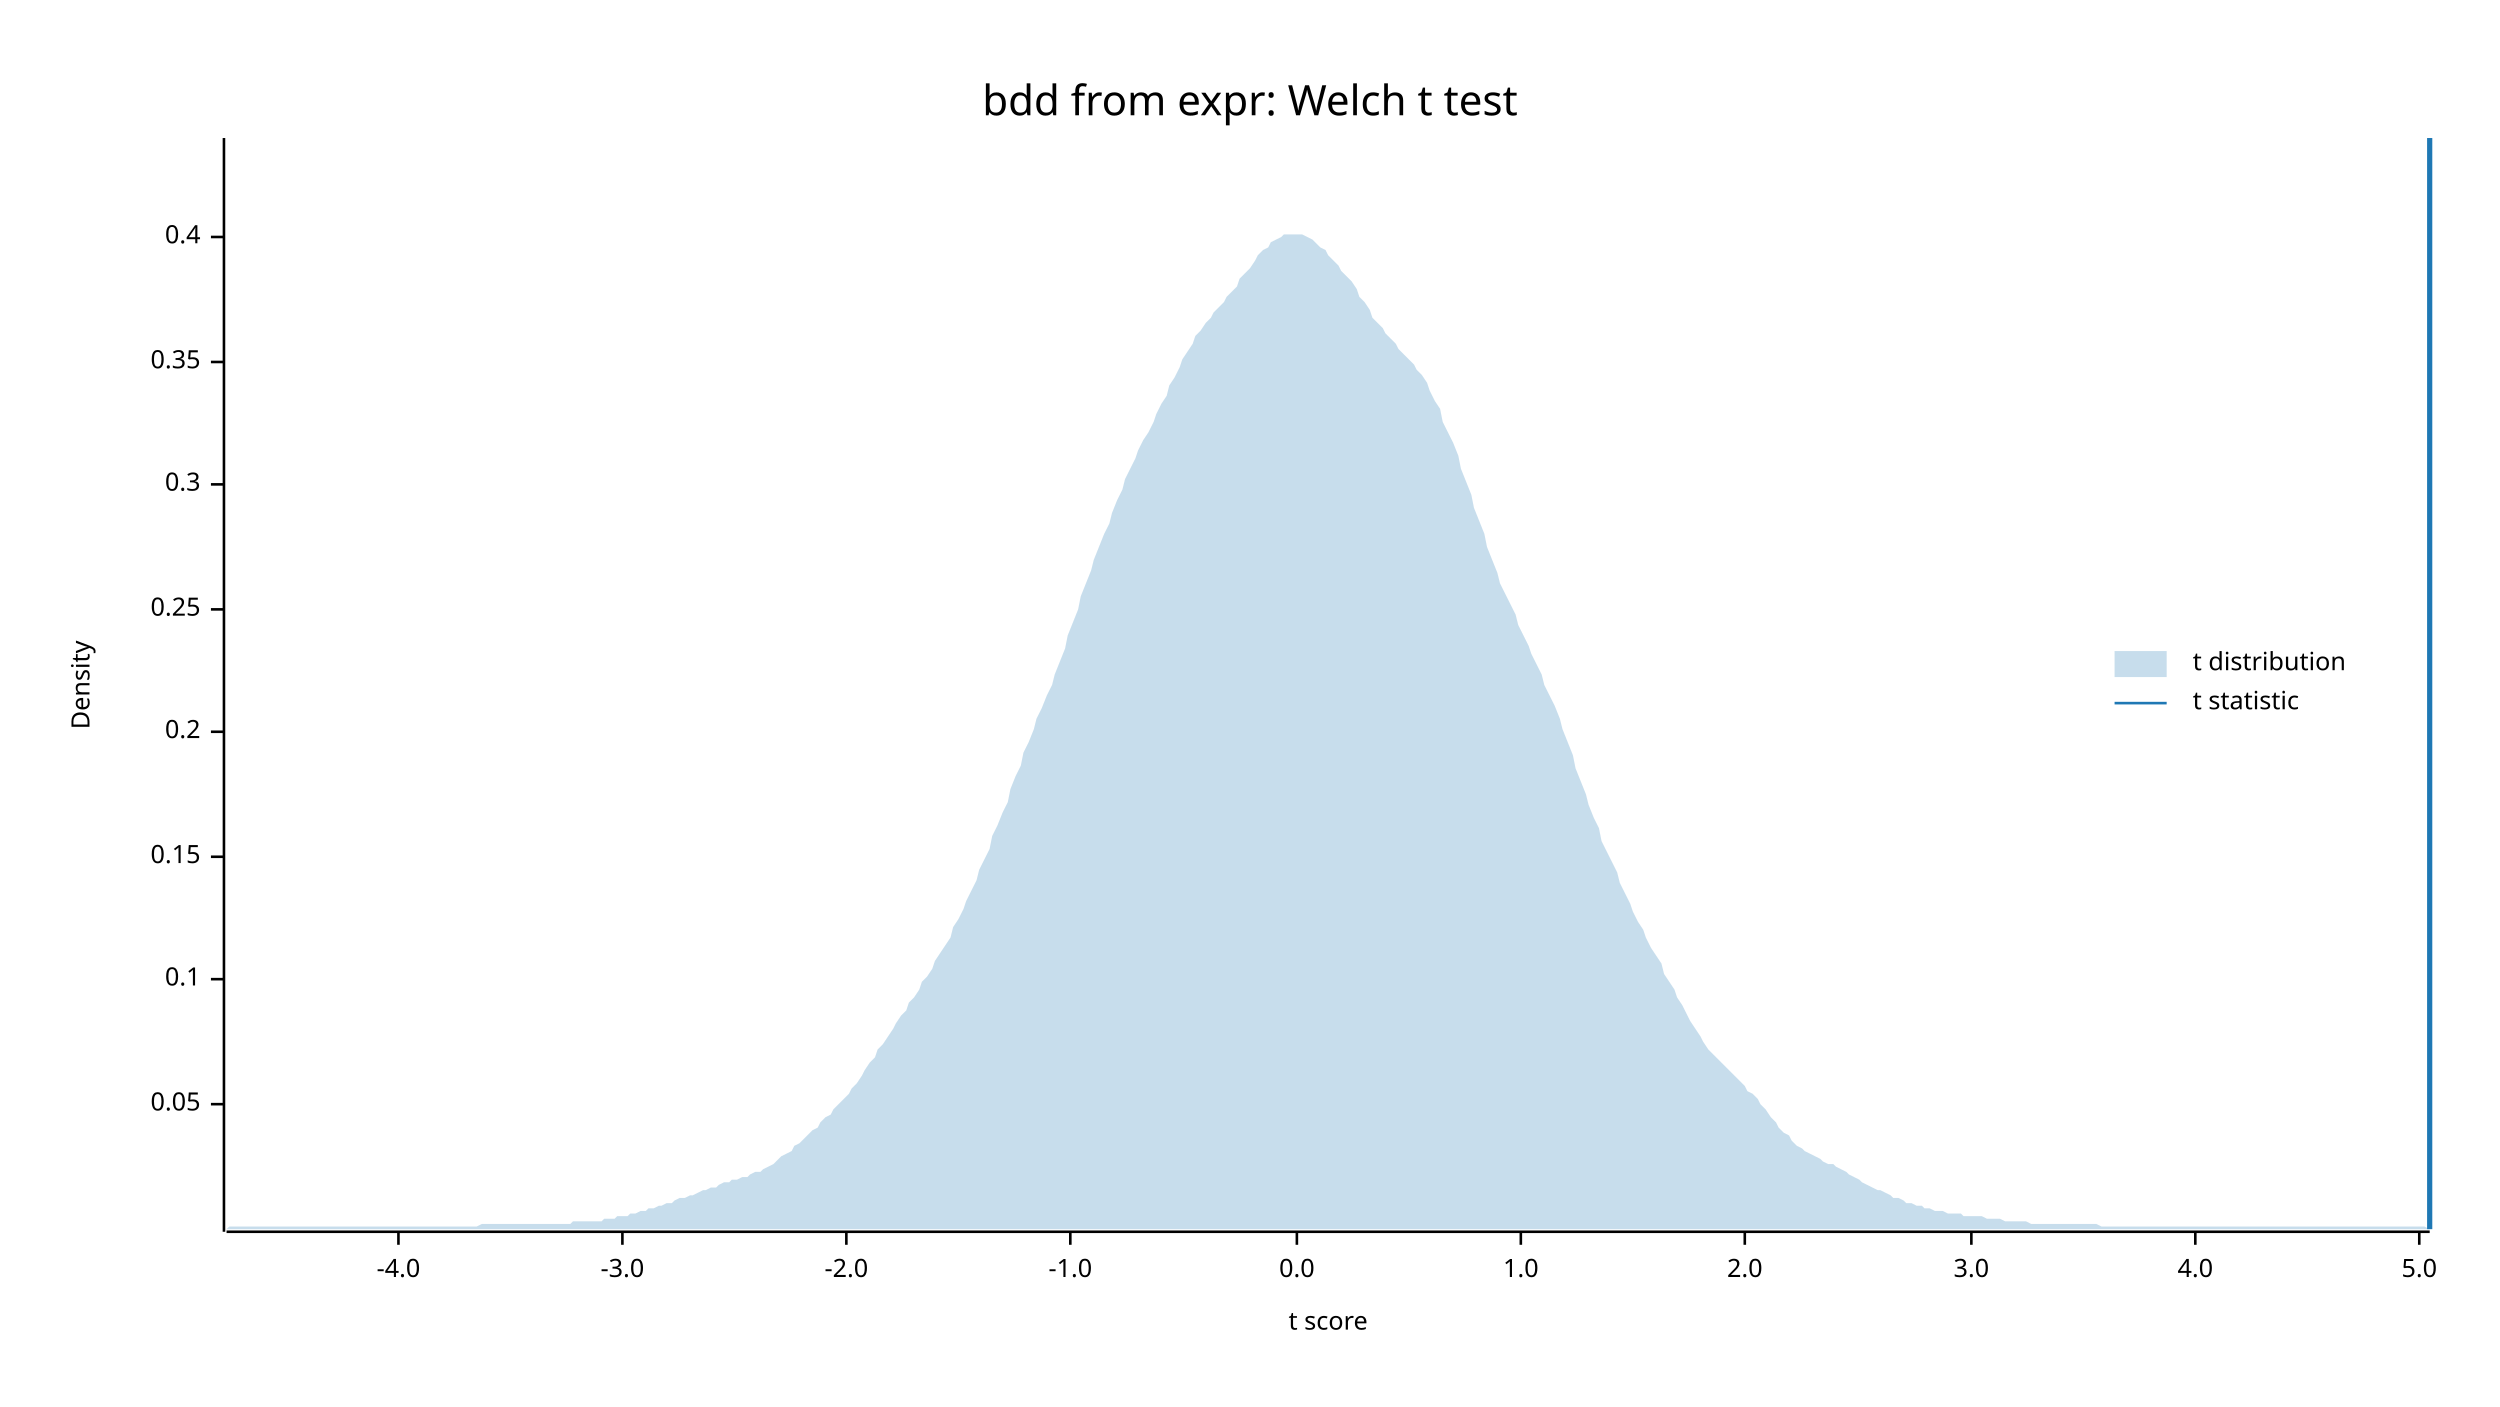
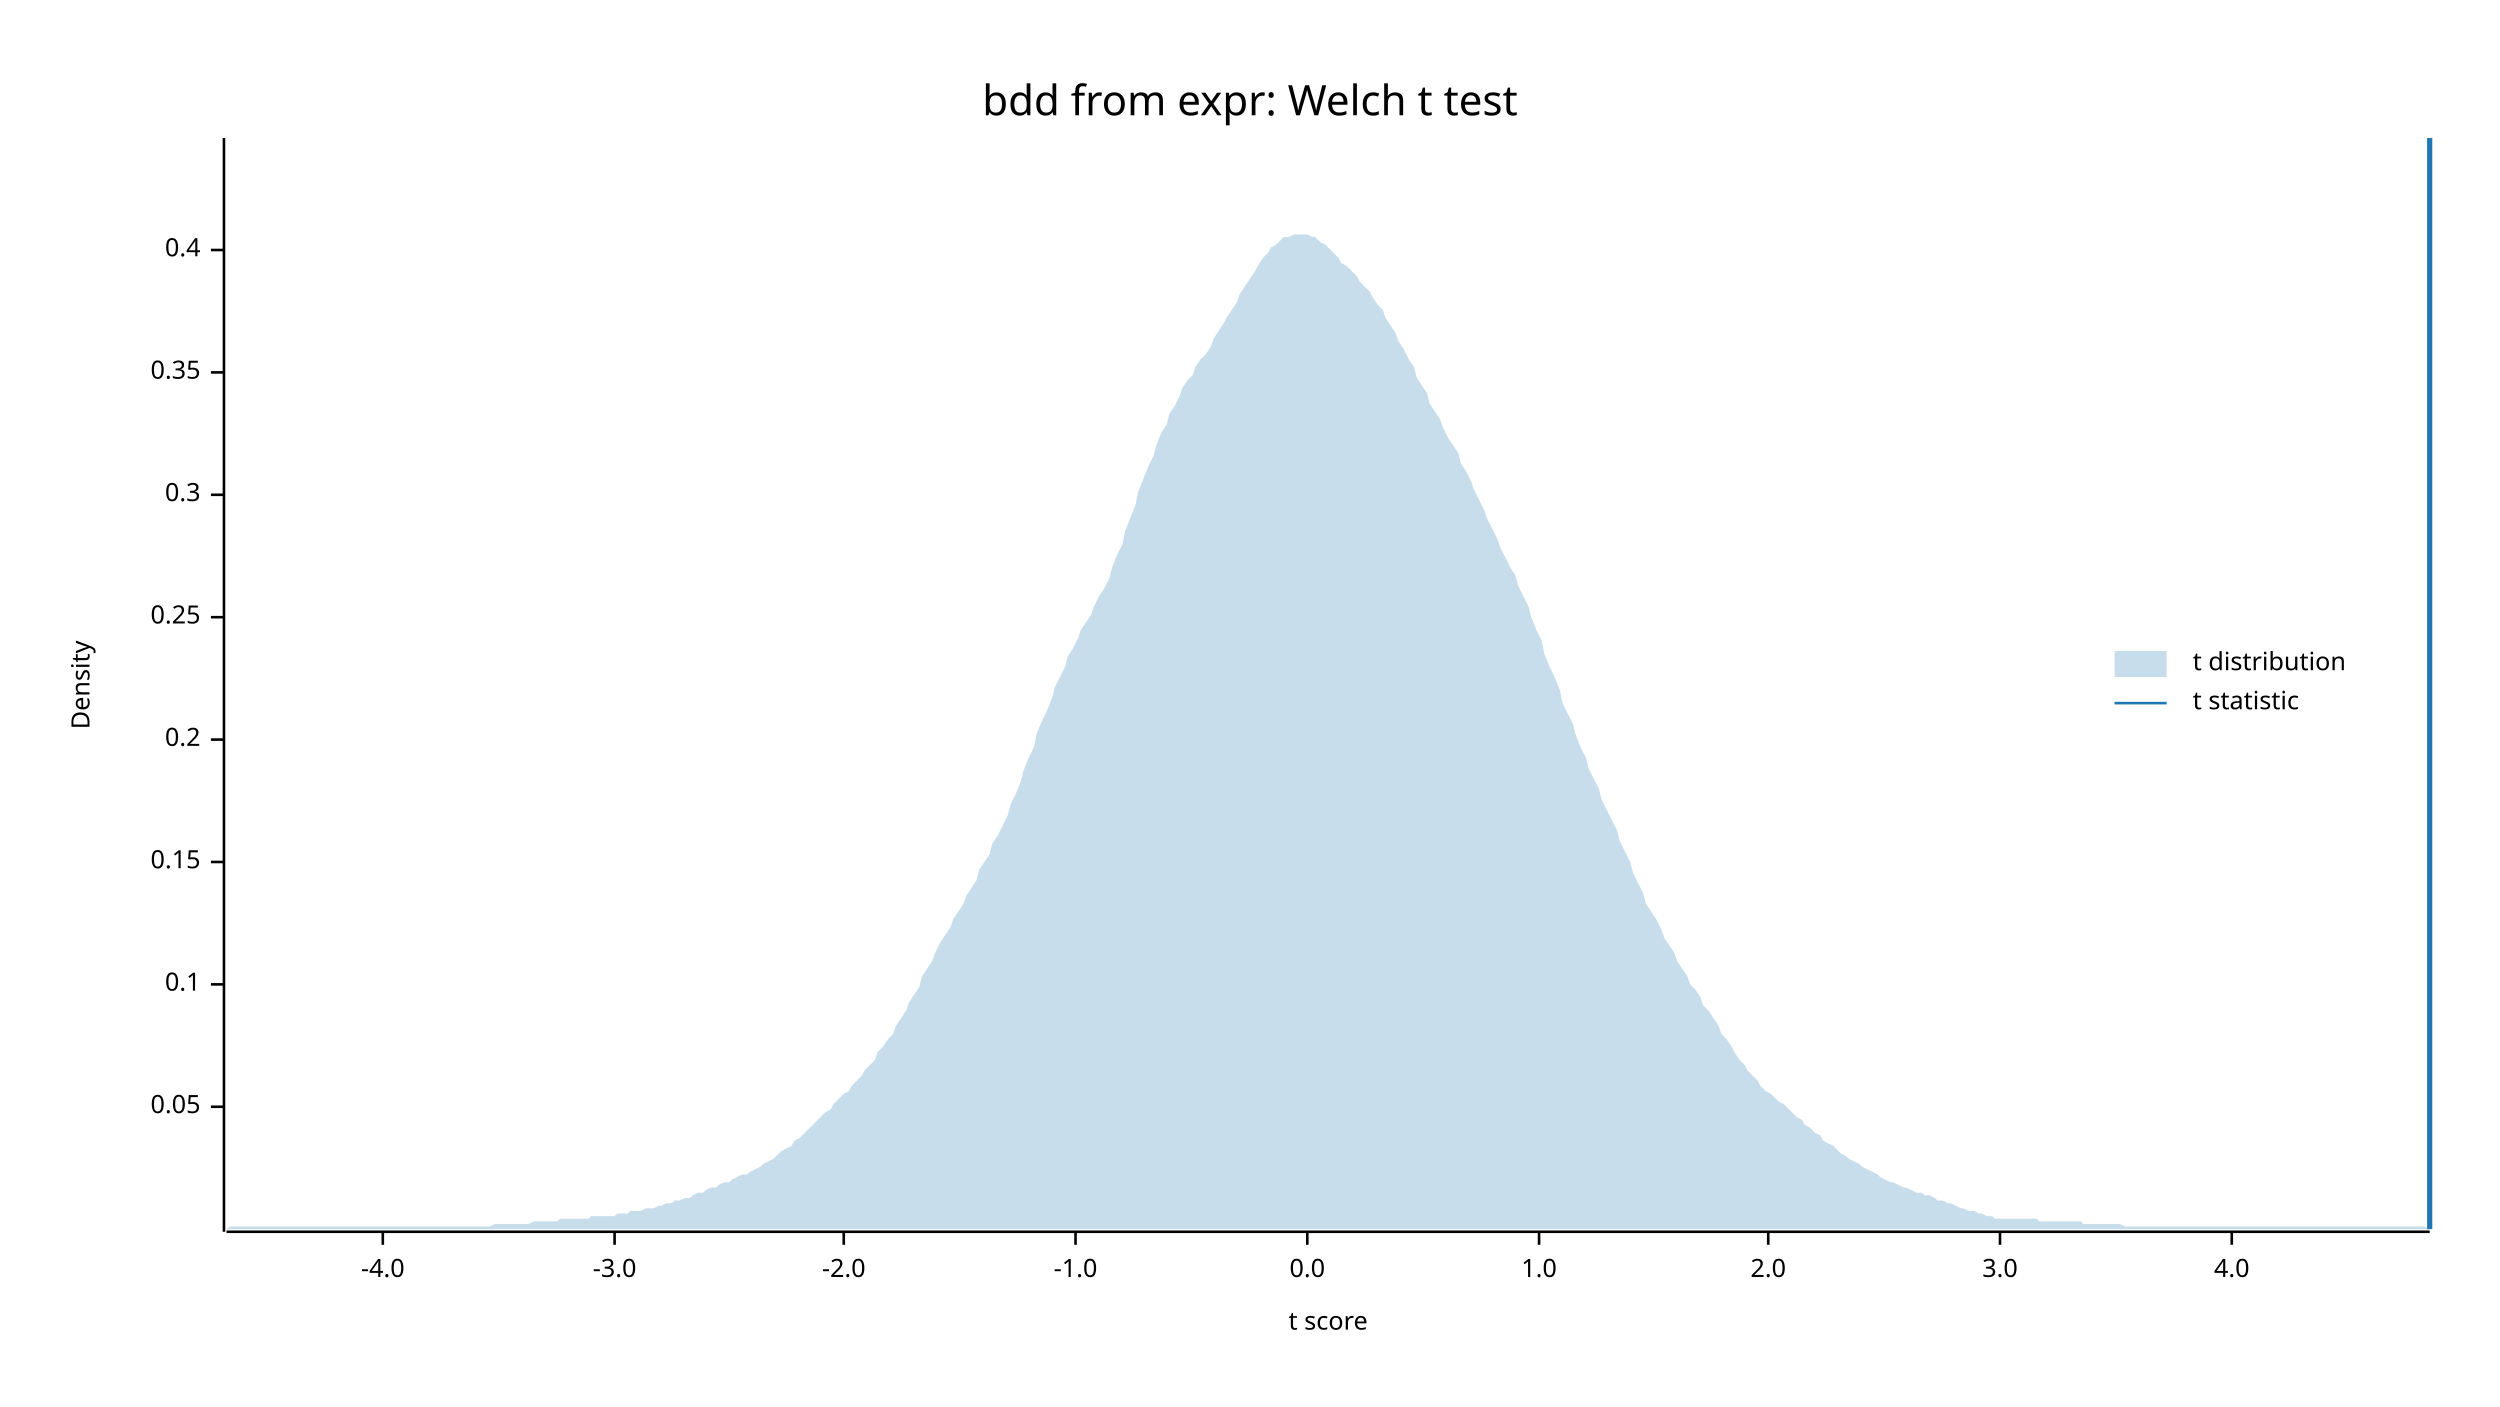
<svg xmlns="http://www.w3.org/2000/svg" width="960" height="540" viewBox="0 0 960 540">
  <text x="480" y="32" dy="0.76em" text-anchor="middle" font-family="sans-serif" font-size="16.129" opacity="1" fill="#000000">
bdd from expr: Welch t test
</text>
  <text x="27" y="263" dy="0.76em" text-anchor="middle" font-family="sans-serif" font-size="9.677" opacity="1" fill="#000000" transform="rotate(270, 27, 263)">
Density
</text>
  <text x="510" y="513" dy="-0.5ex" text-anchor="middle" font-family="sans-serif" font-size="9.677" opacity="1" fill="#000000">
t score
</text>
  <polyline fill="none" opacity="1" stroke="#000000" stroke-width="1" points="86,53 86,473 " />
-   <text x="77" y="424" dy="0.5ex" text-anchor="end" font-family="sans-serif" font-size="9.677" opacity="1" fill="#000000">
+   <text x="77" y="425" dy="0.5ex" text-anchor="end" font-family="sans-serif" font-size="9.677" opacity="1" fill="#000000">
0.05
</text>
-   <polyline fill="none" opacity="1" stroke="#000000" stroke-width="1" points="81,424 86,424 " />
-   <text x="77" y="376" dy="0.5ex" text-anchor="end" font-family="sans-serif" font-size="9.677" opacity="1" fill="#000000">
+   <polyline fill="none" opacity="1" stroke="#000000" stroke-width="1" points="81,425 86,425 " />
+   <text x="77" y="378" dy="0.5ex" text-anchor="end" font-family="sans-serif" font-size="9.677" opacity="1" fill="#000000">
0.1
</text>
-   <polyline fill="none" opacity="1" stroke="#000000" stroke-width="1" points="81,376 86,376 " />
-   <text x="77" y="329" dy="0.5ex" text-anchor="end" font-family="sans-serif" font-size="9.677" opacity="1" fill="#000000">
+   <polyline fill="none" opacity="1" stroke="#000000" stroke-width="1" points="81,378 86,378 " />
+   <text x="77" y="331" dy="0.5ex" text-anchor="end" font-family="sans-serif" font-size="9.677" opacity="1" fill="#000000">
0.15
</text>
-   <polyline fill="none" opacity="1" stroke="#000000" stroke-width="1" points="81,329 86,329 " />
-   <text x="77" y="281" dy="0.5ex" text-anchor="end" font-family="sans-serif" font-size="9.677" opacity="1" fill="#000000">
+   <polyline fill="none" opacity="1" stroke="#000000" stroke-width="1" points="81,331 86,331 " />
+   <text x="77" y="284" dy="0.5ex" text-anchor="end" font-family="sans-serif" font-size="9.677" opacity="1" fill="#000000">
0.2
</text>
-   <polyline fill="none" opacity="1" stroke="#000000" stroke-width="1" points="81,281 86,281 " />
-   <text x="77" y="234" dy="0.5ex" text-anchor="end" font-family="sans-serif" font-size="9.677" opacity="1" fill="#000000">
+   <polyline fill="none" opacity="1" stroke="#000000" stroke-width="1" points="81,284 86,284 " />
+   <text x="77" y="237" dy="0.5ex" text-anchor="end" font-family="sans-serif" font-size="9.677" opacity="1" fill="#000000">
0.25
</text>
-   <polyline fill="none" opacity="1" stroke="#000000" stroke-width="1" points="81,234 86,234 " />
-   <text x="77" y="186" dy="0.5ex" text-anchor="end" font-family="sans-serif" font-size="9.677" opacity="1" fill="#000000">
+   <polyline fill="none" opacity="1" stroke="#000000" stroke-width="1" points="81,237 86,237 " />
+   <text x="77" y="190" dy="0.5ex" text-anchor="end" font-family="sans-serif" font-size="9.677" opacity="1" fill="#000000">
0.3
</text>
-   <polyline fill="none" opacity="1" stroke="#000000" stroke-width="1" points="81,186 86,186 " />
-   <text x="77" y="139" dy="0.5ex" text-anchor="end" font-family="sans-serif" font-size="9.677" opacity="1" fill="#000000">
+   <polyline fill="none" opacity="1" stroke="#000000" stroke-width="1" points="81,190 86,190 " />
+   <text x="77" y="143" dy="0.5ex" text-anchor="end" font-family="sans-serif" font-size="9.677" opacity="1" fill="#000000">
0.35
</text>
-   <polyline fill="none" opacity="1" stroke="#000000" stroke-width="1" points="81,139 86,139 " />
-   <text x="77" y="91" dy="0.5ex" text-anchor="end" font-family="sans-serif" font-size="9.677" opacity="1" fill="#000000">
+   <polyline fill="none" opacity="1" stroke="#000000" stroke-width="1" points="81,143 86,143 " />
+   <text x="77" y="96" dy="0.5ex" text-anchor="end" font-family="sans-serif" font-size="9.677" opacity="1" fill="#000000">
0.4
</text>
-   <polyline fill="none" opacity="1" stroke="#000000" stroke-width="1" points="81,91 86,91 " />
+   <polyline fill="none" opacity="1" stroke="#000000" stroke-width="1" points="81,96 86,96 " />
  <polyline fill="none" opacity="1" stroke="#000000" stroke-width="1" points="87,473 933,473 " />
-   <text x="153" y="483" dy="0.76em" text-anchor="middle" font-family="sans-serif" font-size="9.677" opacity="1" fill="#000000">
+   <text x="147" y="483" dy="0.76em" text-anchor="middle" font-family="sans-serif" font-size="9.677" opacity="1" fill="#000000">
-4.0
</text>
-   <polyline fill="none" opacity="1" stroke="#000000" stroke-width="1" points="153,473 153,478 " />
-   <text x="239" y="483" dy="0.76em" text-anchor="middle" font-family="sans-serif" font-size="9.677" opacity="1" fill="#000000">
+   <polyline fill="none" opacity="1" stroke="#000000" stroke-width="1" points="147,473 147,478 " />
+   <text x="236" y="483" dy="0.76em" text-anchor="middle" font-family="sans-serif" font-size="9.677" opacity="1" fill="#000000">
-3.0
</text>
-   <polyline fill="none" opacity="1" stroke="#000000" stroke-width="1" points="239,473 239,478 " />
-   <text x="325" y="483" dy="0.76em" text-anchor="middle" font-family="sans-serif" font-size="9.677" opacity="1" fill="#000000">
+   <polyline fill="none" opacity="1" stroke="#000000" stroke-width="1" points="236,473 236,478 " />
+   <text x="324" y="483" dy="0.76em" text-anchor="middle" font-family="sans-serif" font-size="9.677" opacity="1" fill="#000000">
-2.0
</text>
-   <polyline fill="none" opacity="1" stroke="#000000" stroke-width="1" points="325,473 325,478 " />
-   <text x="411" y="483" dy="0.76em" text-anchor="middle" font-family="sans-serif" font-size="9.677" opacity="1" fill="#000000">
+   <polyline fill="none" opacity="1" stroke="#000000" stroke-width="1" points="324,473 324,478 " />
+   <text x="413" y="483" dy="0.76em" text-anchor="middle" font-family="sans-serif" font-size="9.677" opacity="1" fill="#000000">
-1.0
</text>
-   <polyline fill="none" opacity="1" stroke="#000000" stroke-width="1" points="411,473 411,478 " />
-   <text x="498" y="483" dy="0.76em" text-anchor="middle" font-family="sans-serif" font-size="9.677" opacity="1" fill="#000000">
+   <polyline fill="none" opacity="1" stroke="#000000" stroke-width="1" points="413,473 413,478 " />
+   <text x="502" y="483" dy="0.76em" text-anchor="middle" font-family="sans-serif" font-size="9.677" opacity="1" fill="#000000">
0.0
</text>
-   <polyline fill="none" opacity="1" stroke="#000000" stroke-width="1" points="498,473 498,478 " />
-   <text x="584" y="483" dy="0.76em" text-anchor="middle" font-family="sans-serif" font-size="9.677" opacity="1" fill="#000000">
+   <polyline fill="none" opacity="1" stroke="#000000" stroke-width="1" points="502,473 502,478 " />
+   <text x="591" y="483" dy="0.76em" text-anchor="middle" font-family="sans-serif" font-size="9.677" opacity="1" fill="#000000">
1.0
</text>
-   <polyline fill="none" opacity="1" stroke="#000000" stroke-width="1" points="584,473 584,478 " />
-   <text x="670" y="483" dy="0.76em" text-anchor="middle" font-family="sans-serif" font-size="9.677" opacity="1" fill="#000000">
+   <polyline fill="none" opacity="1" stroke="#000000" stroke-width="1" points="591,473 591,478 " />
+   <text x="679" y="483" dy="0.76em" text-anchor="middle" font-family="sans-serif" font-size="9.677" opacity="1" fill="#000000">
2.0
</text>
-   <polyline fill="none" opacity="1" stroke="#000000" stroke-width="1" points="670,473 670,478 " />
-   <text x="757" y="483" dy="0.76em" text-anchor="middle" font-family="sans-serif" font-size="9.677" opacity="1" fill="#000000">
+   <polyline fill="none" opacity="1" stroke="#000000" stroke-width="1" points="679,473 679,478 " />
+   <text x="768" y="483" dy="0.76em" text-anchor="middle" font-family="sans-serif" font-size="9.677" opacity="1" fill="#000000">
3.0
</text>
-   <polyline fill="none" opacity="1" stroke="#000000" stroke-width="1" points="757,473 757,478 " />
-   <text x="843" y="483" dy="0.76em" text-anchor="middle" font-family="sans-serif" font-size="9.677" opacity="1" fill="#000000">
+   <polyline fill="none" opacity="1" stroke="#000000" stroke-width="1" points="768,473 768,478 " />
+   <text x="857" y="483" dy="0.76em" text-anchor="middle" font-family="sans-serif" font-size="9.677" opacity="1" fill="#000000">
4.0
</text>
-   <polyline fill="none" opacity="1" stroke="#000000" stroke-width="1" points="843,473 843,478 " />
-   <text x="929" y="483" dy="0.76em" text-anchor="middle" font-family="sans-serif" font-size="9.677" opacity="1" fill="#000000">
- 5.0
- </text>
-   <polyline fill="none" opacity="1" stroke="#000000" stroke-width="1" points="929,473 929,478 " />
-   <polygon opacity="0.25" fill="#1F78B4" points="87,472 88,471 90,471 92,471 93,471 95,471 97,471 98,471 100,471 102,471 103,471 105,471 107,471 109,471 110,471 112,471 114,471 115,471 117,471 119,471 120,471 122,471 124,471 125,471 127,471 129,471 131,471 132,471 134,471 136,471 137,471 139,471 141,471 142,471 144,471 146,471 148,471 149,471 151,471 153,471 154,471 156,471 158,471 159,471 161,471 163,471 164,471 166,471 168,471 170,471 171,471 173,471 175,471 176,471 178,471 180,471 181,471 183,471 185,470 187,470 188,470 190,470 192,470 193,470 195,470 197,470 198,470 200,470 202,470 203,470 205,470 207,470 209,470 210,470 212,470 214,470 215,470 217,470 219,470 220,469 222,469 224,469 226,469 227,469 229,469 231,469 232,468 234,468 236,468 237,467 239,467 241,467 242,466 244,466 246,465 248,465 249,464 251,464 253,463 254,463 256,462 258,462 259,461 261,460 263,460 265,459 266,459 268,458 270,457 271,457 273,456 275,456 276,455 278,454 280,454 281,453 283,453 285,452 287,452 288,451 290,450 292,450 293,449 295,448 297,447 298,446 300,444 302,443 304,442 305,440 307,439 309,437 310,436 312,434 314,433 315,431 317,429 319,428 320,426 322,424 324,422 326,420 327,418 329,416 331,413 332,411 334,408 336,406 337,403 339,401 341,398 343,395 344,393 346,390 348,388 349,385 351,383 353,380 354,377 356,375 358,372 359,369 361,366 363,363 365,360 366,356 368,353 370,349 371,346 373,342 375,338 376,334 378,330 380,326 381,321 383,317 385,312 387,308 388,303 390,298 392,294 393,289 395,285 397,280 398,276 400,272 402,267 404,263 405,259 407,254 409,249 410,244 412,239 414,234 415,229 417,224 419,219 420,215 422,210 424,205 426,201 427,197 429,192 431,188 432,184 434,180 436,176 437,173 439,169 441,166 443,162 444,159 446,155 448,152 449,148 451,145 453,141 454,138 456,135 458,132 459,129 461,127 463,124 465,122 466,120 468,118 470,116 471,114 473,112 475,110 476,107 478,105 480,103 482,100 483,98 485,96 487,95 488,93 490,92 492,91 493,90 495,90 497,90 498,90 500,90 502,91 504,92 505,93 507,95 509,96 510,98 512,100 514,102 515,104 517,106 519,108 521,111 522,114 524,116 526,119 527,122 529,124 531,126 532,128 534,130 536,132 537,134 539,136 541,138 543,140 544,142 546,144 548,147 549,150 551,154 553,157 554,162 556,166 558,170 560,175 561,180 563,185 565,190 566,195 568,200 570,205 571,210 573,215 575,220 576,224 578,228 580,232 582,236 583,240 585,244 587,248 588,251 590,255 592,259 593,263 595,267 597,271 599,276 600,280 602,285 604,290 605,295 607,300 609,305 610,309 612,314 614,318 615,323 617,327 619,331 621,335 622,339 624,343 626,347 627,350 629,354 631,357 632,360 634,364 636,367 638,370 639,374 641,377 643,380 644,383 646,386 648,390 649,392 651,395 653,398 654,400 656,403 658,405 660,407 661,408 663,410 665,412 666,413 668,415 670,417 671,419 673,420 675,422 676,424 678,426 680,429 682,431 683,433 685,435 687,436 688,438 690,440 692,441 693,442 695,443 697,444 699,445 700,446 702,447 704,447 705,448 707,449 709,450 710,451 712,452 714,453 715,454 717,455 719,456 721,457 722,457 724,458 726,459 727,460 729,460 731,461 732,462 734,462 736,463 738,463 739,464 741,464 743,465 744,465 746,465 748,466 749,466 751,466 753,466 754,467 756,467 758,467 760,467 761,467 763,468 765,468 766,468 768,468 770,469 771,469 773,469 775,469 777,469 778,469 780,470 782,470 783,470 785,470 787,470 788,470 790,470 792,470 793,470 795,470 797,470 799,470 800,470 802,470 804,470 805,470 807,471 809,471 810,471 812,471 814,471 816,471 817,471 819,471 821,471 822,471 824,471 826,471 827,471 829,471 831,471 832,471 834,471 836,471 838,471 839,471 841,471 843,471 844,471 846,471 848,471 849,471 851,471 853,471 855,471 856,471 858,471 860,471 861,471 863,471 865,471 866,471 868,471 870,471 871,471 873,471 875,471 877,471 878,471 880,471 882,471 883,471 885,471 887,471 888,471 890,471 892,471 894,471 895,471 897,471 899,471 900,471 902,471 904,471 905,471 907,471 909,471 910,471 912,471 914,471 916,471 917,471 919,471 921,471 922,471 924,471 926,471 927,471 929,471 931,471 933,472 933,472 87,472 " />
+   <polyline fill="none" opacity="1" stroke="#000000" stroke-width="1" points="857,473 857,478 " />
+   <polygon opacity="0.25" fill="#1F78B4" points="87,472 88,471 90,471 92,471 93,471 95,471 97,471 98,471 100,471 102,471 103,471 105,471 107,471 109,471 110,471 112,471 114,471 115,471 117,471 119,471 120,471 122,471 124,471 125,471 127,471 129,471 131,471 132,471 134,471 136,471 137,471 139,471 141,471 142,471 144,471 146,471 148,471 149,471 151,471 153,471 154,471 156,471 158,471 159,471 161,471 163,471 164,471 166,471 168,471 170,471 171,471 173,471 175,471 176,471 178,471 180,471 181,471 183,471 185,471 187,471 188,471 190,470 192,470 193,470 195,470 197,470 198,470 200,470 202,470 203,470 205,469 207,469 209,469 210,469 212,469 214,469 215,468 217,468 219,468 220,468 222,468 224,468 226,468 227,467 229,467 231,467 232,467 234,467 236,467 237,466 239,466 241,466 242,465 244,465 246,465 248,464 249,464 251,464 253,463 254,463 256,462 258,462 259,461 261,461 263,460 265,460 266,459 268,458 270,458 271,457 273,456 275,456 276,455 278,454 280,454 281,453 283,452 285,451 287,451 288,450 290,449 292,448 293,447 295,446 297,445 298,444 300,442 302,441 304,440 305,438 307,437 309,435 310,434 312,432 314,430 315,429 317,427 319,426 320,424 322,422 324,420 326,419 327,417 329,415 331,413 332,411 334,409 336,407 337,404 339,402 341,399 343,397 344,394 346,391 348,388 349,385 351,382 353,379 354,375 356,372 358,369 359,366 361,362 363,359 365,356 366,353 368,350 370,347 371,344 373,341 375,338 376,334 378,331 380,328 381,324 383,321 385,317 387,313 388,309 390,305 392,300 393,296 395,291 397,287 398,282 400,277 402,273 404,268 405,264 407,260 409,256 410,252 412,249 414,245 415,242 417,239 419,236 420,233 422,229 424,226 426,222 427,218 429,213 431,209 432,204 434,199 436,194 437,189 439,184 441,179 443,175 444,171 446,166 448,163 449,159 451,156 453,152 454,149 456,146 458,144 459,141 461,138 463,136 465,133 466,130 468,127 470,124 471,122 473,119 475,116 476,113 478,110 480,107 482,104 483,102 485,99 487,97 488,95 490,94 492,92 493,91 495,91 497,90 498,90 500,90 502,90 504,91 505,91 507,93 509,94 510,95 512,97 514,99 515,101 517,102 519,104 521,106 522,108 524,110 526,112 527,114 529,117 531,119 532,122 534,125 536,128 537,131 539,134 541,138 543,141 544,145 546,148 548,151 549,155 551,158 553,161 554,164 556,168 558,171 560,174 561,178 563,181 565,185 566,188 568,192 570,196 571,199 573,203 575,207 576,210 578,214 580,218 582,221 583,225 585,229 587,233 588,237 590,242 592,246 593,251 595,256 597,260 599,265 600,270 602,274 604,278 605,282 607,287 609,291 610,295 612,299 614,303 615,307 617,311 619,315 621,319 622,323 624,327 626,331 627,335 629,339 631,343 632,347 634,350 636,353 638,357 639,360 641,363 643,366 644,369 646,372 648,375 649,378 651,380 653,383 654,386 656,388 658,391 660,394 661,397 663,399 665,402 666,404 668,407 670,409 671,411 673,413 675,415 676,417 678,419 680,420 682,422 683,423 685,424 687,426 688,427 690,429 692,430 693,432 695,433 697,435 699,436 700,438 702,439 704,440 705,441 707,443 709,444 710,445 712,446 714,447 715,448 717,449 719,450 721,451 722,452 724,453 726,454 727,454 729,455 731,456 732,456 734,457 736,458 738,458 739,459 741,459 743,460 744,461 746,461 748,462 749,462 751,463 753,464 754,464 756,465 758,465 760,466 761,466 763,467 765,467 766,468 768,468 770,468 771,468 773,468 775,468 777,468 778,468 780,468 782,468 783,469 785,469 787,469 788,469 790,469 792,469 793,469 795,469 797,469 799,469 800,470 802,470 804,470 805,470 807,470 809,470 810,470 812,470 814,470 816,471 817,471 819,471 821,471 822,471 824,471 826,471 827,471 829,471 831,471 832,471 834,471 836,471 838,471 839,471 841,471 843,471 844,471 846,471 848,471 849,471 851,471 853,471 855,471 856,471 858,471 860,471 861,471 863,471 865,471 866,471 868,471 870,471 871,471 873,471 875,471 877,471 878,471 880,471 882,471 883,471 885,471 887,471 888,471 890,471 892,471 894,471 895,471 897,471 899,471 900,471 902,471 904,471 905,471 907,471 909,471 910,471 912,471 914,471 916,471 917,471 919,471 921,471 922,471 924,471 926,471 927,471 929,471 931,471 933,472 933,472 87,472 " />
  <polyline fill="none" opacity="1" stroke="#1F78B4" stroke-width="2" points="933,472 933,53 " />
  <text x="842" y="250" dy="0.76em" text-anchor="start" font-family="sans-serif" font-size="9.677" opacity="1" fill="#000000">
t distribution
</text>
  <text x="842" y="265" dy="0.76em" text-anchor="start" font-family="sans-serif" font-size="9.677" opacity="1" fill="#000000">
t statistic
</text>
  <rect x="812" y="250" width="20" height="10" opacity="0.25" fill="#1F78B4" stroke="none" />
  <polyline fill="none" opacity="1" stroke="#1F78B4" stroke-width="1" points="812,270 832,270 " />
</svg>
